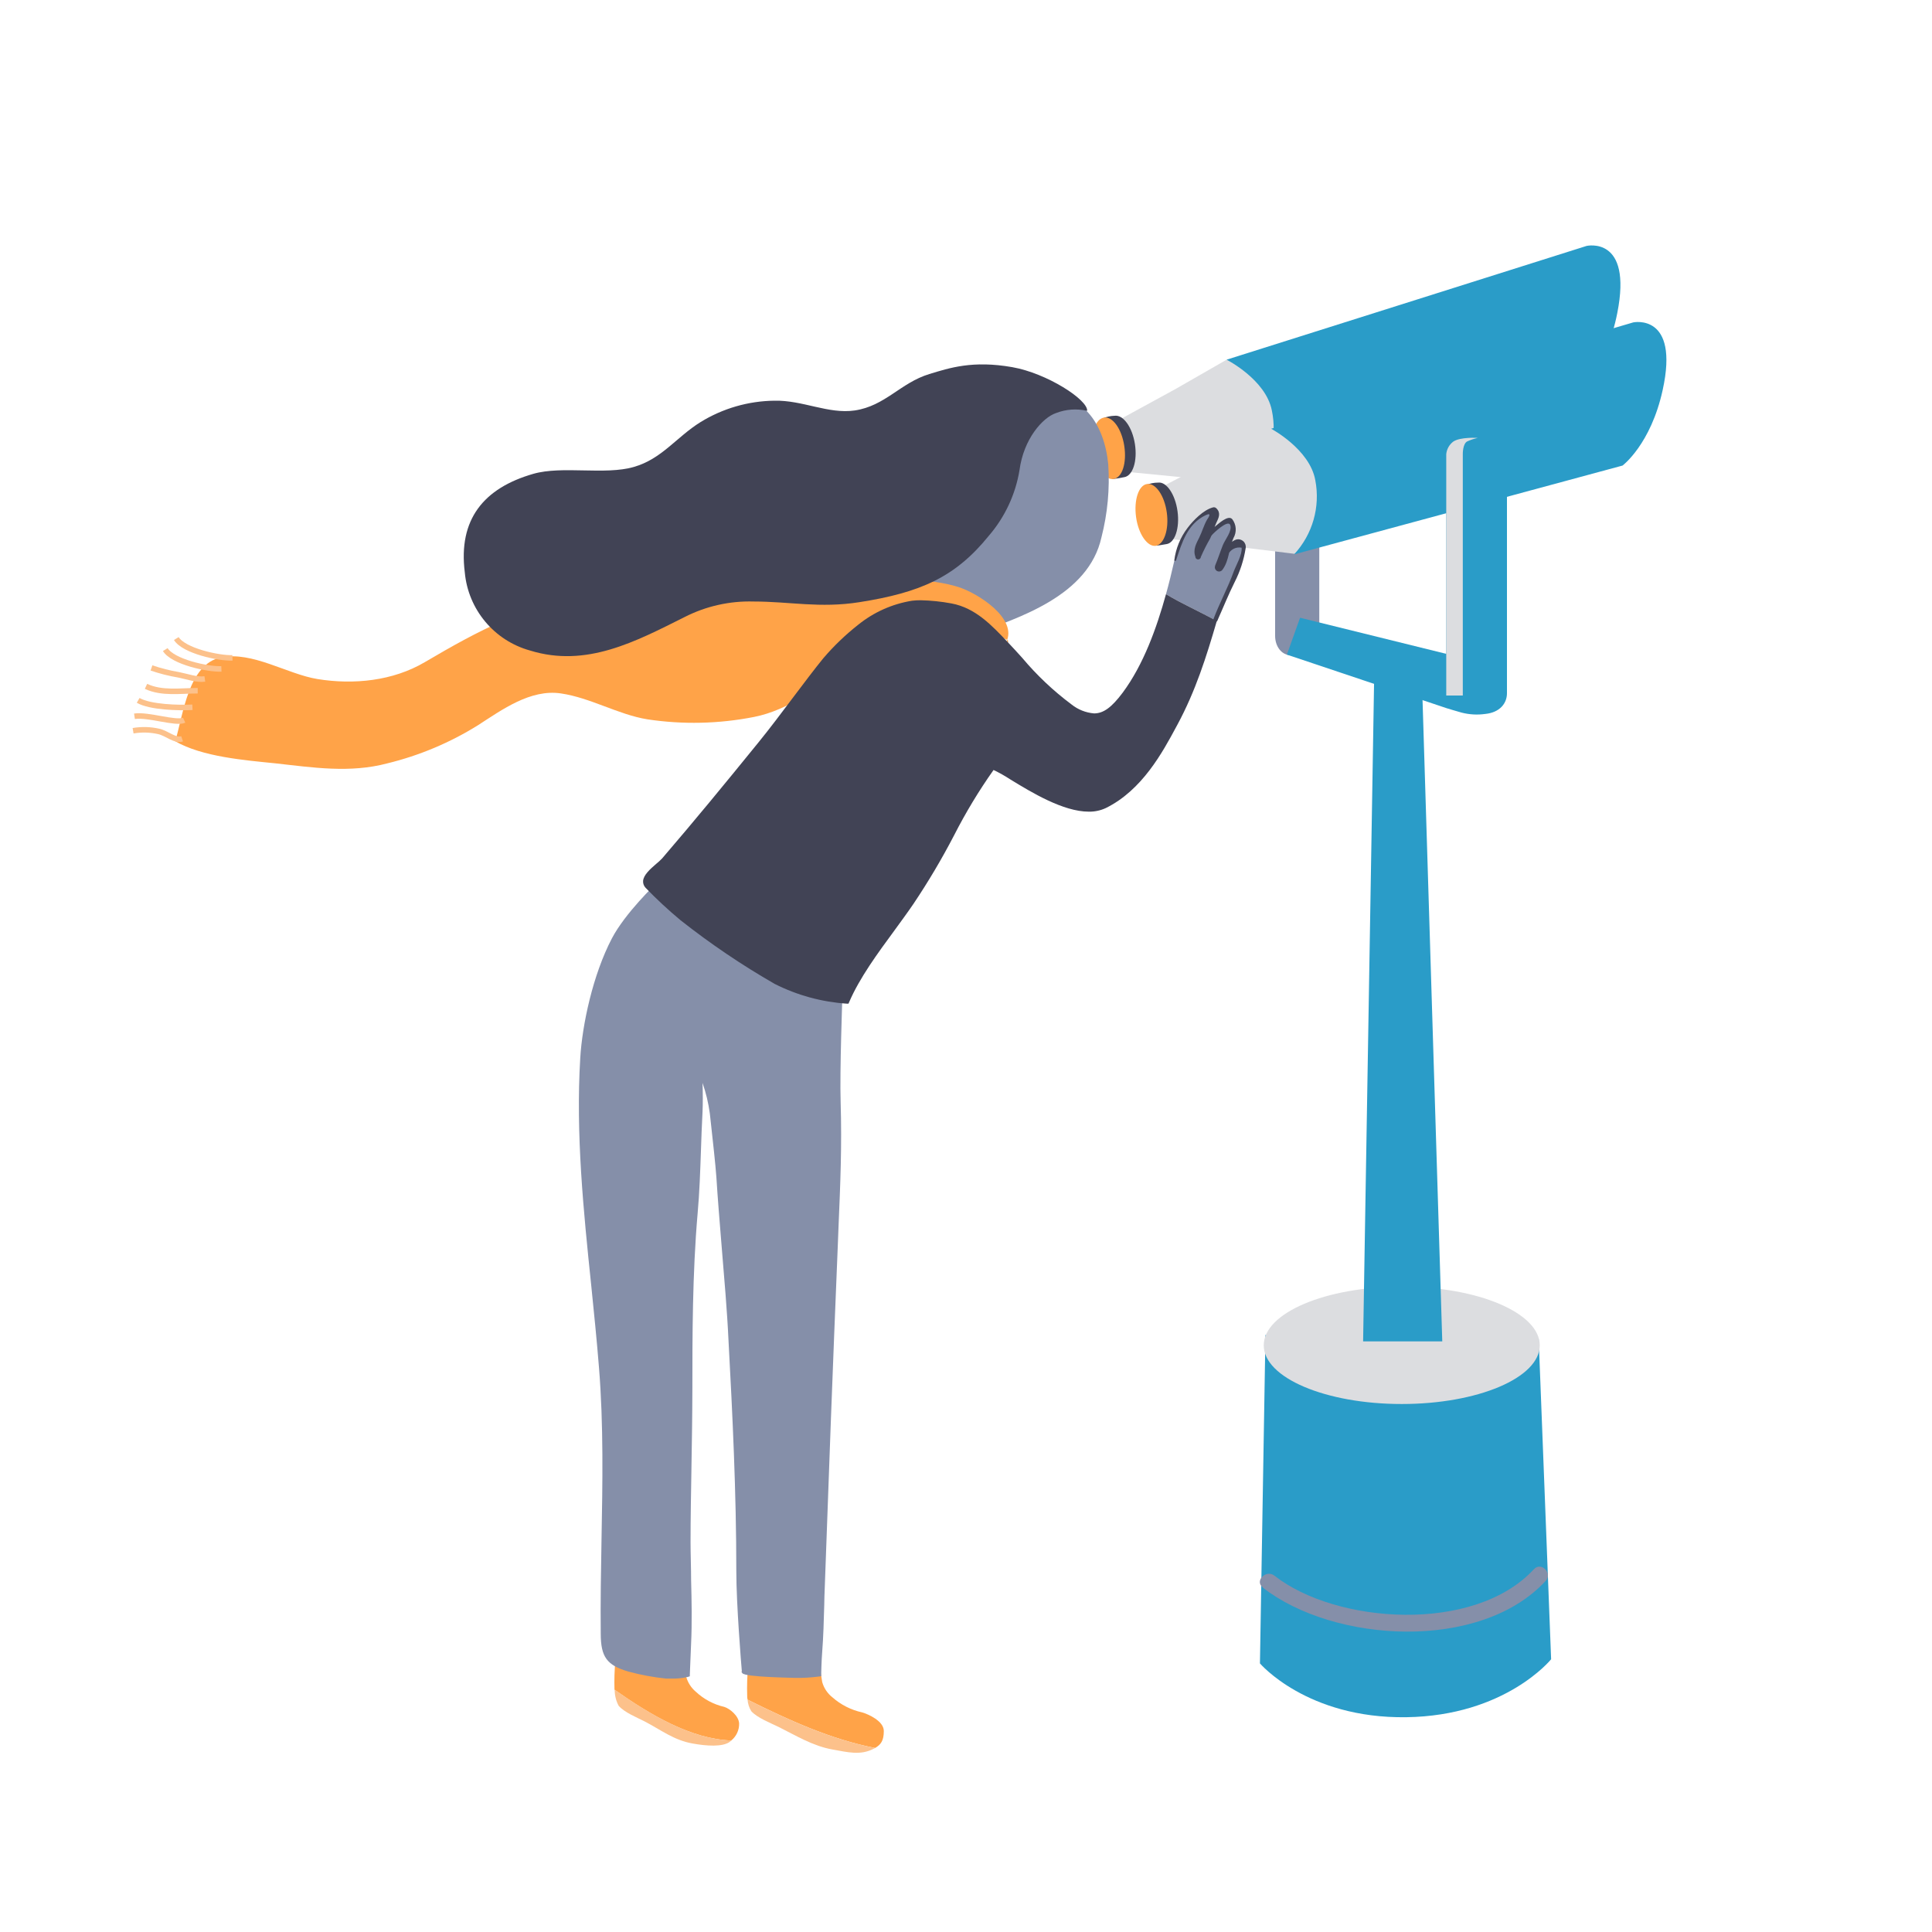
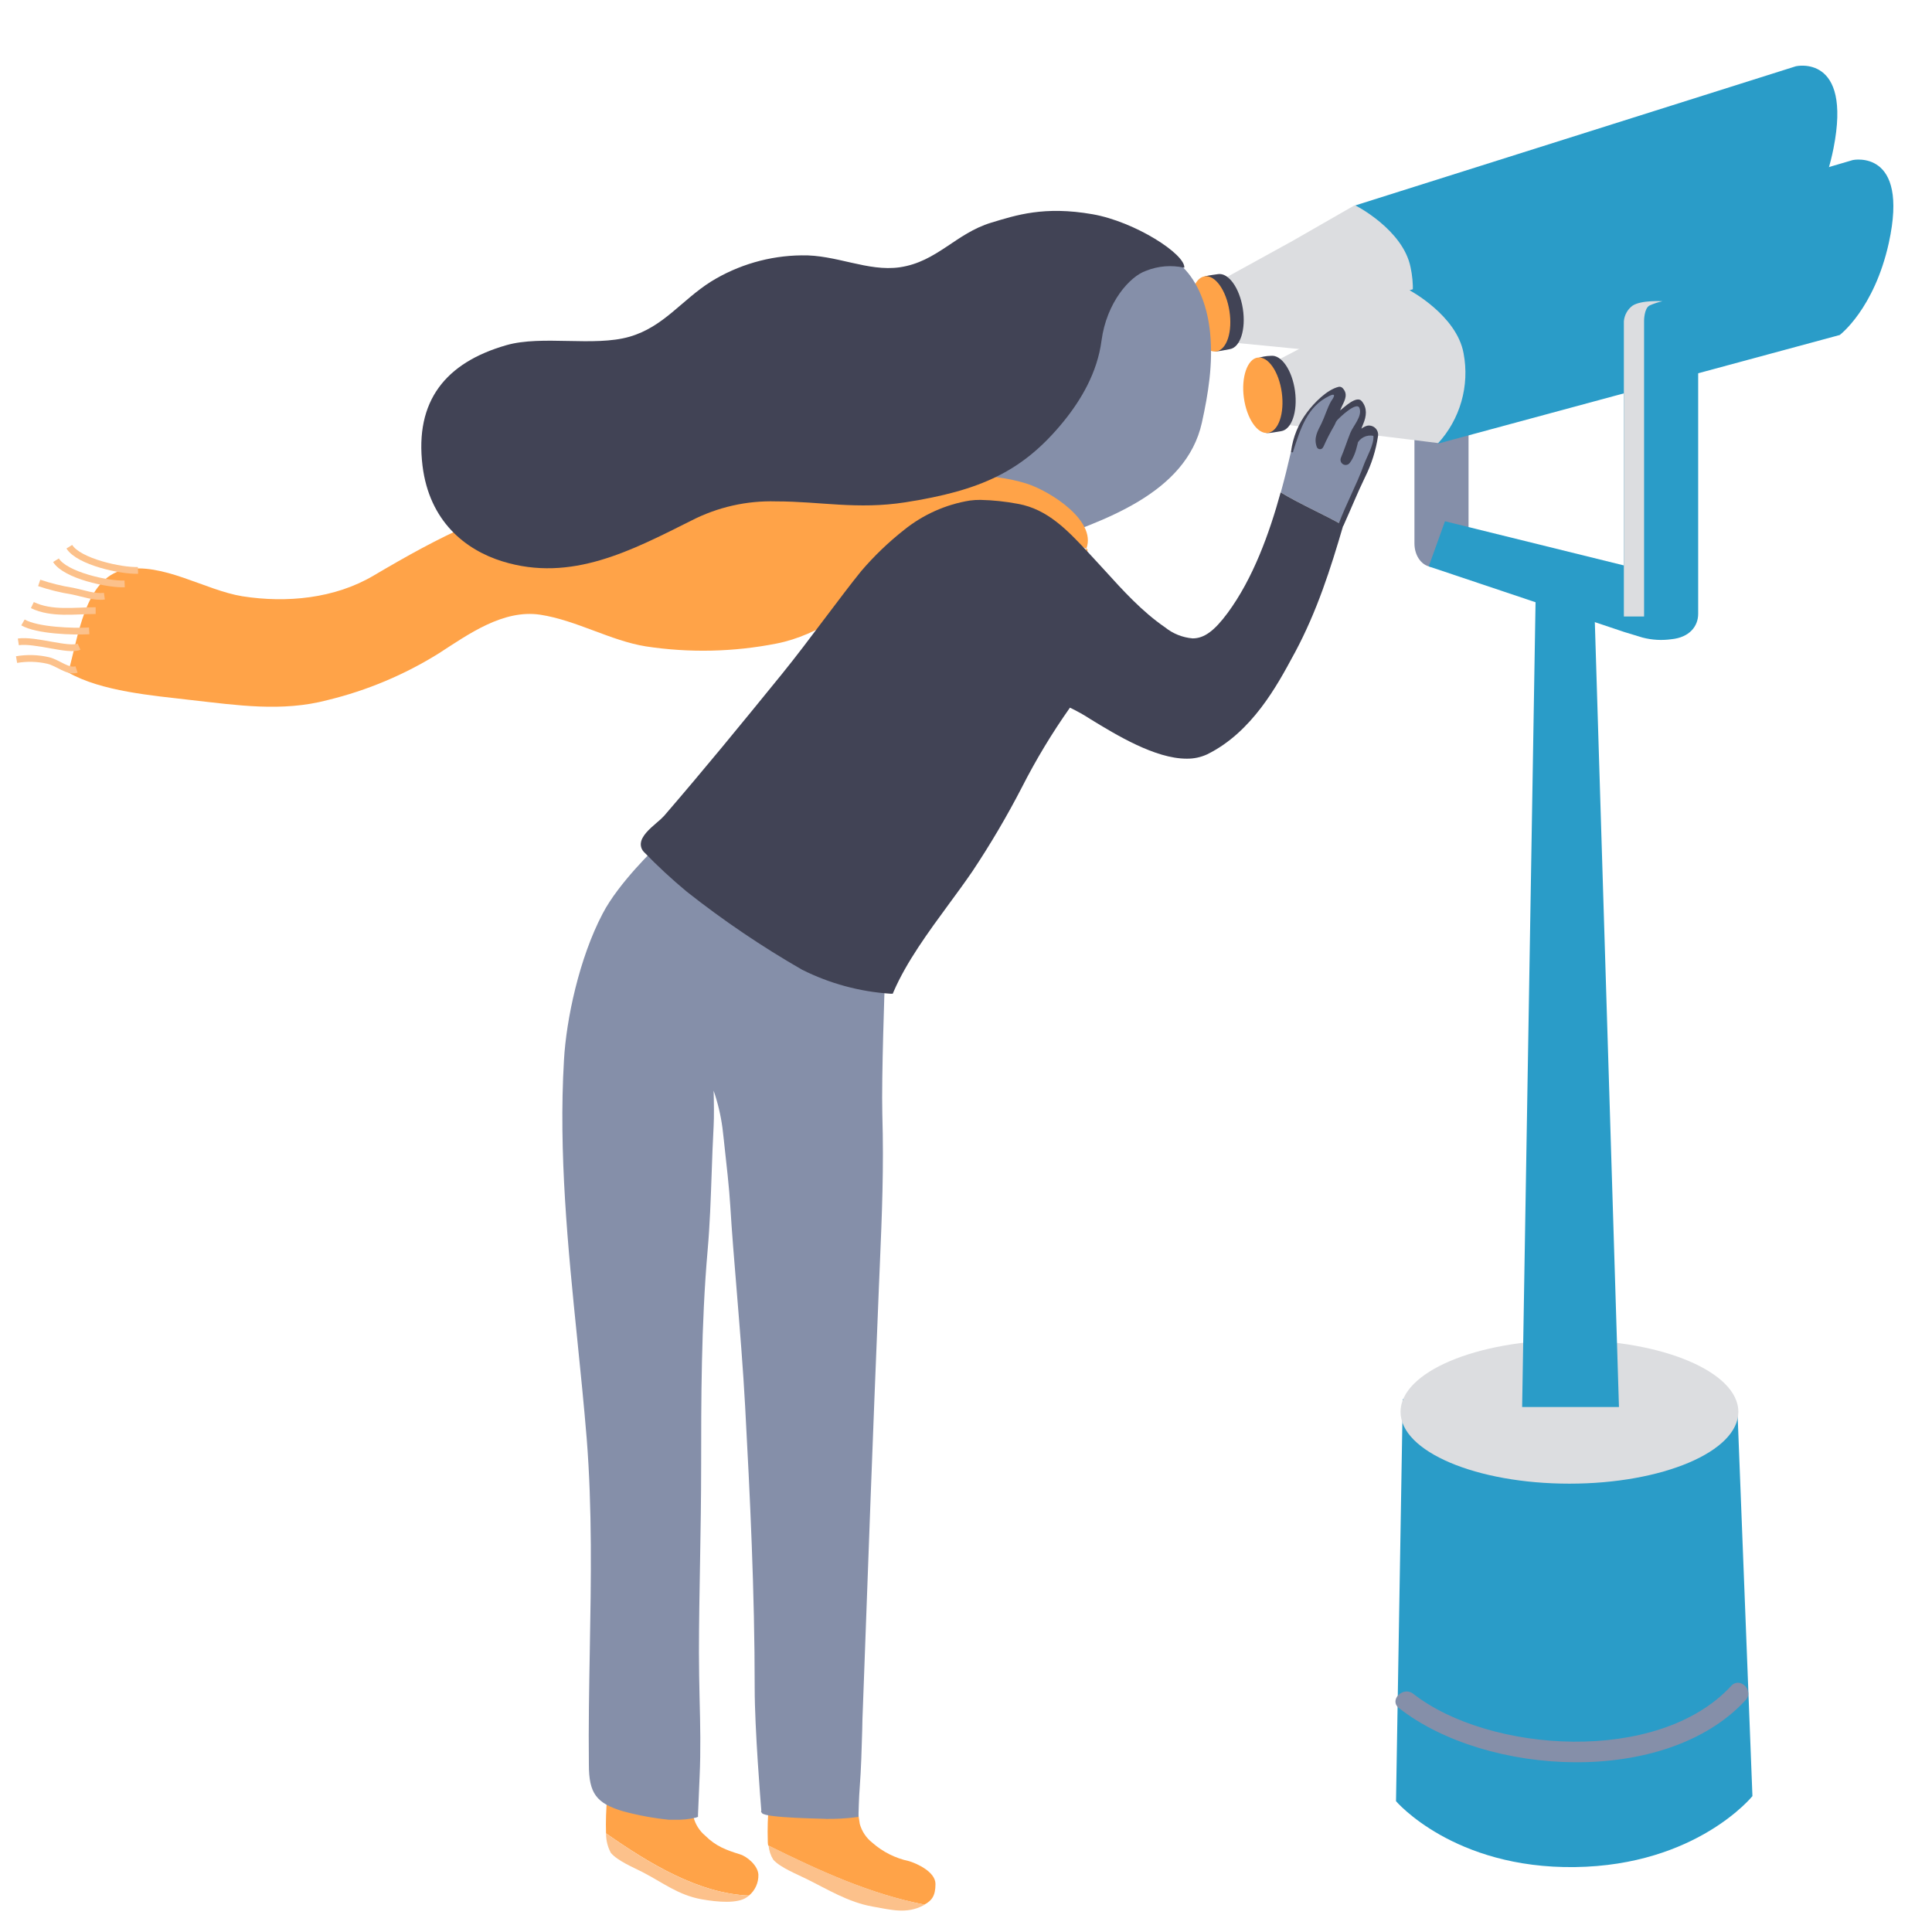
<svg xmlns="http://www.w3.org/2000/svg" viewBox="0 0 350 350">
-   <path d="M239,94.12A3.44,3.44,0,0,0,235.4,91h-.51c-2.09,0-3.89,1.58-3.89,3.12v21.07c0,1.9,1.14,3.4,2.64,3.49l2.51.25c2.09,0,2.85-2.21,2.85-3.74V94.12Z" style="fill:#858fa9" />
-   <path d="M227,87.73,219.69,87l-14.95-1.46-2.19-9.38L213,70.45l9.22-5.29s11.52,1.18,12.09,8.75C234.92,82.61,227,87.73,227,87.73Z" style="fill:#dcdde0" />
-   <path d="M286,70.52l-59.16,17.3a15.48,15.48,0,0,0,3.56-13.5c-1.13-5.59-8.19-9.16-8.19-9.16l65.22-20.61s8.34-1.9,5.56,12.14C291.06,66.61,286,70.52,286,70.52Z" style="fill:#2a9cc8" />
-   <path d="M205.6,80.44c.48,3.07-.38,5.75-1.92,6-.5.07-2.08.45-2.24.27A31.44,31.44,0,0,1,200,81.32a33.69,33.69,0,0,1-.2-5.54,5.92,5.92,0,0,1,2.12-.46C203.48,75.1,205.12,77.37,205.6,80.44Z" style="fill:#414355" />
-   <path d="M200,75.65c1.55-.24,3.19,2,3.67,5.12s-.38,5.76-1.92,6-3.19-2-3.67-5.12S198.41,75.9,200,75.65Z" style="fill:#ffa348" />
-   <path d="M234.61,100.34l-7.33-.9-14.92-1.76-2-9.42,10.51-5.48,9.32-5.1s11.5,1.41,11.92,9C242.59,95.39,234.61,100.34,234.61,100.34Z" style="fill:#dcdde0" />
-   <path d="M293.94,84.34l-59.5,16.09A15.46,15.46,0,0,0,238.28,87c-1-5.62-8-9.33-8-9.33L295.9,58.4s8.38-1.72,5.31,12.25C299.05,80.53,293.94,84.34,293.94,84.34Z" style="fill:#2a9cc8" />
-   <path d="M213.32,92.62c.42,3.08-.49,5.74-2,5.95-.5.07-2.08.41-2.23.23a30.25,30.25,0,0,1-1.33-5.42,32.85,32.85,0,0,1-.08-5.54,5.72,5.72,0,0,1,2.13-.41C211.31,87.23,212.9,89.54,213.32,92.62Z" style="fill:#414355" />
-   <path d="M207.81,87.68c1.55-.21,3.15,2.11,3.57,5.19s-.5,5.75-2,6-3.15-2.12-3.57-5.19S206.26,87.89,207.81,87.68Z" style="fill:#ffa348" />
-   <path d="M160.11,313.59c0-1.83-2.86-3.06-3.91-3.37a12,12,0,0,1-5.42-2.75,5.36,5.36,0,0,1-1.83-2.75l-.3-1.92c-1.16.14-10.48-1.83-11.52-2.11-.52-.18-1.43-.93-1.6,1.15a42.28,42.28,0,0,0-.17,5.34c0,.19,0,.45.07.73,7.5,3.72,15.07,7.19,23.11,8.75C159.58,316.05,160.11,315.34,160.11,313.59Z" style="fill:#ffa348" />
-   <path d="M135.43,307.91a4.57,4.57,0,0,0,.68,2.1c1.08,1.19,3.5,2.14,4.92,2.83,3.14,1.56,6.21,3.46,9.75,4.09,2.78.49,5.11,1.15,7.58-.17l.18-.1C150.5,315.1,142.93,311.63,135.43,307.91Z" style="fill:#fcc18b" />
-   <path d="M133.9,312.22c-.07-1.38-1.69-2.69-2.69-3a11.26,11.26,0,0,1-5.16-2.75,5.45,5.45,0,0,1-1.75-2.75L124,301.8c-1.11.14-10-1.83-11-2.11-.49-.18-1.36-.93-1.52,1.15a43.55,43.55,0,0,0-.16,5.27c6.51,4.57,13.82,8.92,21.15,9.2A3.86,3.86,0,0,0,133.9,312.22Z" style="fill:#ffa348" />
-   <path d="M111.36,306.18a6.06,6.06,0,0,0,.71,2.83c1,1.19,3.34,2.14,4.69,2.83,3,1.56,5.27,3.38,8.64,4,2.65.49,5.46.64,6.75-.25a2.48,2.48,0,0,0,.36-.28c-7.34-.28-14.64-4.63-21.15-9.2Z" style="fill:#fcc18b" />
-   <path d="M152.61,180.36v-.45l-.44-.06c-.16,0-.89-.3-1.33-.46s-.85-.31-1-.35c-2.73-.61-6.58-3.34-9.67-5.53-1.19-.85-2.32-1.64-3.27-2.25-2.83-1.79-5.6-3.64-8.28-5.43s-5.2-3.48-7.88-5.18l-1.18-.73-.32-.21-.28.27c-.24.22-5.7,5.43-8.1,10-3.46,6.6-5.38,15.64-5.74,21.67-.84,13.78.59,27.79,2,41.35.49,4.83,1,9.82,1.39,14.72.84,10.36.65,21,.46,31.21-.1,5.59-.2,11.36-.14,17,0,4.27,1.13,5.75,5,6.89a42.79,42.79,0,0,0,6.83,1.27l.88,0a11.77,11.77,0,0,0,3.12-.31l.31-.11,0-.34s.17-4.23.23-5.59c.18-3.83.1-7.75,0-11.53,0-2.25-.1-4.58-.1-6.87,0-4.44.09-8.94.16-13.28.08-4.72.16-9.59.17-14.41,0-9.33,0-20.93.95-31.81.34-3.78.47-7.61.6-11.32.08-2.32.16-4.73.29-7.09.07-1.33.06-3.54,0-5.25a28.5,28.5,0,0,1,1.32,5.52l.19,1.72c.39,3.57.81,7.27,1,9.85.23,3.69.58,8,.95,12.5.47,5.74,1,11.68,1.25,17.16.72,13.25,1.41,27.39,1.41,41.71,0,6,.89,16.89,1,18.1l-.06.15.15.22c.51.75,9.52.82,9.47.86a30.21,30.21,0,0,0,4.41-.25l.41-.06v-.42s.05-2.42.18-4c.21-2.67.29-5.61.37-8.46,0-1.08.06-2.13.09-3.1.8-22.35,1.41-38.92,2.38-62.43l.12-3.09c.33-7.78.62-14.51.38-22.56C152.11,194.12,152.61,180.5,152.61,180.36Z" style="fill:#858fa9" />
-   <path d="M175.78,115.09c-14.36,5.07-8.74-19.3-6.95-26.24,1.74-6.71,6-12.72,12.44-15.45a27.82,27.82,0,0,1,6.7-1.61c8-1.29,12.09,5,12.8,12.3a42.13,42.13,0,0,1-1.23,13.25C197.2,107.87,184.82,111.9,175.78,115.09Z" style="fill:#858fa9" />
-   <path d="M223.28,94.72c-1.06-1.63-3.44,2.33-4.13,1.87-.51-.34,2.16-4.49.94-4.44-2.62.13-6,4.73-6.75,7.25-.52,1.63-.85,3.35-1.34,5.31-.24,1-.5,1.93-.77,2.93,2.87,1.74,6.28,3.22,9.25,4.91.23-.79.47-1.59.7-2.4l.19-.66.08-.26c.22-.79.56-1.72.92-2.7.62-1.73,2-3.33,2.41-5.19.34-1.59.87-3.94-1.44-2.06C222,100.34,223.73,95.42,223.28,94.72Z" style="fill:#858fa9" />
-   <path d="M182.28,116.34c2.17-4.28-5.21-8.92-8.68-10-5.37-1.69-11.76-1.32-17.66-1.32a357.37,357.37,0,0,0-49.26,3c-11.27,1.58-19.91,6.15-29.73,11.94-5.75,3.39-12.84,4.12-19.41,3.06-5.52-.89-11.83-5.09-17.52-3.92-5.86,1.21-6.81,10.24-8.27,15.19,4.88,2.81,12.55,3.43,18.18,4,6.75.75,13.47,1.8,20.24,0a56.17,56.17,0,0,0,16.44-6.92c4.37-2.82,9.5-6.56,15-5.75,5.35.78,10.41,3.84,15.65,4.69a56.43,56.43,0,0,0,19.35-.43c12.73-2.52,20.92-16.72,35-16.59a29.9,29.9,0,0,1,11,2.7,1.18,1.18,0,0,1-.3,1" style="fill:#ffa348" />
-   <path d="M211.23,107.64c-1.68,6.08-4.06,12.75-7.85,17.85-2,2.67-3.48,3.75-5.18,3.75a7.54,7.54,0,0,1-4.08-1.62,53.32,53.32,0,0,1-8.9-8.4c-.77-.85-1.54-1.71-2.33-2.54l-.34-.36c-2.86-3-5.81-6.19-10.18-7a34.11,34.11,0,0,0-5.59-.58,12.21,12.21,0,0,0-1.57.09,20.75,20.75,0,0,0-9.74,4.35,44.45,44.45,0,0,0-6.33,6.08c-1.56,1.91-3.4,4.36-5.35,6.94-2.14,2.85-4.35,5.79-6.4,8.31-6.42,7.9-11.43,14-17.44,21a11.47,11.47,0,0,1-1.09,1c-1.07.93-2.29,2-2.36,3.1a1.66,1.66,0,0,0,.47,1.24,79.42,79.42,0,0,0,6.33,5.87,140,140,0,0,0,17.07,11.54,34,34,0,0,0,13,3.56l.34,0,.14-.32c1.9-4.39,5.12-8.77,8.23-13,1.2-1.65,2.34-3.2,3.39-4.74a128.91,128.91,0,0,0,7.39-12.47,96.22,96.22,0,0,1,7.13-11.8,26.27,26.27,0,0,1,3.07,1.73c3.8,2.32,9.54,5.82,14.19,5.82a7,7,0,0,0,3.07-.65c6.6-3.24,10.31-10.15,12.77-14.72l.2-.37c3.3-6.12,5.25-12.3,7.14-18.78C217.51,110.86,214.1,109.38,211.23,107.64Z" style="fill:#414355" />
-   <path d="M191.28,74.84c-2.4.82-5.84,4.67-6.59,10.34a24.27,24.27,0,0,1-5.58,11.91c-6.08,7.5-12.4,10.27-23.42,12-7.16,1.13-12.58-.12-19.16-.12a25.87,25.87,0,0,0-12.5,2.81c-8.87,4.44-17.81,9.22-28,6.07A16.21,16.21,0,0,1,84.2,103.68C83,94.1,87.61,88.43,96.61,85.84c5.27-1.51,13,.27,18.22-1.25,5.08-1.46,7.69-5.39,12.07-8.12a26.11,26.11,0,0,1,13.38-3.88c5.12-.12,9.77,2.46,14.55,1.77,5.54-.81,8.29-5,13.53-6.6,3.68-1.12,7.84-2.5,15-1.25,6.3,1.1,13.75,5.92,13.59,7.92A9.59,9.59,0,0,0,191.28,74.84Z" style="fill:#414355" />
-   <path d="M40.11,121.18c-2.47.1-8.79-1.27-10.17-3.5" style="fill:none;stroke:#fcc18b;stroke-miterlimit:10" />
-   <path d="M42.11,119.18c-2.47.1-8.79-1.27-10.17-3.5" style="fill:none;stroke:#fcc18b;stroke-miterlimit:10" />
-   <path d="M37.11,123c-1.48.2-3.18-.44-4.75-.75A30.56,30.56,0,0,1,27.44,121" style="fill:none;stroke:#fcc18b;stroke-miterlimit:10" />
-   <path d="M35.82,125.13c-3.16,0-6.49.56-9.37-.79" style="fill:none;stroke:#fcc18b;stroke-miterlimit:10" />
-   <path d="M34.86,128.13c-2.46.13-7.68,0-9.83-1.25" style="fill:none;stroke:#fcc18b;stroke-miterlimit:10" />
-   <path d="M24.11,132.38a11.88,11.88,0,0,1,4.67.13c1.46.33,2.94,1.77,4.21,1.33" style="fill:none;stroke:#fcc18b;stroke-miterlimit:10" />
-   <path d="M33.36,130.47c-1.52.69-6.5-1.09-9-.71" style="fill:none;stroke:#fcc18b;stroke-miterlimit:10" />
-   <path d="M281,300.59s-8.25,10.25-26.25,10.5-26.5-9.75-26.5-9.75l1-59.5,49.5.75Z" style="fill:#2a9cc8" />
-   <ellipse cx="253.94" cy="243.72" rx="25" ry="10.63" style="fill:#dcdde0" />
-   <polygon points="261.28 243 246.94 243 248.94 122.84 257.61 123.67 261.28 243" style="fill:#2a9cc8" />
-   <path d="M228.72,287.57c12.92,10.11,39.47,11.65,51.29-1.17,1.31-1.42-.81-3.54-2.13-2.12-10.79,11.7-35.86,9.92-47,1.17-1.51-1.18-3.65.93-2.12,2.12Z" style="fill:#858fa9" />
-   <path d="M269.36,79H266.5c-2.76,0-4.5,1.51-4.5,4.09v35.36l-26.48-6.54-2.39,6.68,28.95,9.71s1.91.58,2.68.79a11,11,0,0,0,4.29.25c2.65-.26,3.95-1.91,3.95-3.75V83.09C273,80.43,272.61,79,269.36,79Z" style="fill:#2a9cc8" />
-   <path d="M265,126h-3V82.29A3.25,3.25,0,0,1,263.27,80c1.29-.88,4.44-.67,4.44-.67a9.41,9.41,0,0,0-1.9.63c-.83.41-.81,2.25-.81,2.25V126Z" style="fill:#dcdde0" />
-   <path d="M213.06,101.51c1.06-3.22,2.05-6.61,5.38-8.19,1.28-.6.34.63.22.84-.57,1-.89,2.18-1.41,3.23s-1.17,2.14-.7,3.46a.5.5,0,0,0,1,0,14.21,14.21,0,0,1,2-3.92c.24-.3,2.92-2.89,3.32-1.82s-.94,2.63-1.35,3.67c-.49,1.23-.87,2.46-1.39,3.68l1.38.58c.11-.43.23-.86.38-1.29l.59-1.28a2.22,2.22,0,0,1,2.45-1.25c.14,1.25-1,3.17-1.41,4.27-1.05,2.94-2.58,5.72-3.69,8.67-.16.4.52.69.7.29,1.06-2.36,2-4.72,3.14-7a20.45,20.45,0,0,0,2-6.18A1.37,1.37,0,0,0,224,97.73c-1.6.44-3.11,3.4-3.85,4.73a.76.76,0,0,0,1.3.77c1.27-1.71,1.13-3.82,2-5.75a3.1,3.1,0,0,0-.21-3.42c-.74-.88-2.58.91-3.07,1.28a12.4,12.4,0,0,0-3.52,5.13l.91.38a34,34,0,0,1,1.67-3.3c.46-.91.68-1.92,1.12-2.84s.87-1.78,0-2.63a.62.62,0,0,0-.61-.16c-1.72.45-3.58,2.35-4.62,3.74a12.16,12.16,0,0,0-2.38,5.81c0,.19.27.21.32,0Z" style="fill:#414355" />
+   <path d="M266,72.65a4.23,4.23,0,0,0-4.42-3.81H261c-2.55,0-4.76,1.94-4.76,3.81V98.44c0,2.34,1.4,4.17,3.23,4.28l3.08.3c2.56,0,3.49-2.7,3.49-4.58V72.65Z" style="fill:#858fa9" />
+   <path d="M251.39,64.84l-9-.92-18.3-1.79-2.68-11.47,12.72-7,11.29-6.48s14.11,1.44,14.81,10.71C261,58.57,251.39,64.84,251.39,64.84Z" style="fill:#dcdde0" />
+   <path d="M323.6,43.77,251.19,64.94a18.89,18.89,0,0,0,4.35-16.51c-1.37-6.85-10-11.22-10-11.22L325.35,12s10.2-2.32,6.81,14.86C329.75,39,323.6,43.77,323.6,43.77Z" style="fill:#2a9cc8" />
+   <path d="M225.15,55.91c.59,3.76-.47,7.05-2.36,7.34-.61.1-2.55.56-2.73.34A37.08,37.08,0,0,1,218.3,57a40.84,40.84,0,0,1-.24-6.78c.07-.22,1.27-.37,2.6-.56C222.55,49.37,224.56,52.16,225.15,55.91Z" style="fill:#414355" />
+   <path d="M218.23,50.06c1.89-.3,3.9,2.5,4.49,6.26s-.46,7-2.35,7.34-3.91-2.51-4.5-6.26S216.34,50.35,218.23,50.06Z" style="fill:#ffa348" />
+   <path d="M260.65,80.28l-9-1.11L233.42,77,231,65.49l12.86-6.71,11.42-6.25s14.07,1.74,14.58,11C270.42,74.21,260.65,80.28,260.65,80.28Z" style="fill:#dcdde0" />
+   <path d="M333.28,60.69,260.45,80.38A18.91,18.91,0,0,0,265.14,64c-1.24-6.87-9.79-11.42-9.79-11.42l80.32-23.59s10.25-2.11,6.51,15C339.53,56,333.28,60.69,333.28,60.69Z" style="fill:#2a9cc8" />
+   <path d="M234.6,70.82c.51,3.77-.61,7-2.51,7.29-.61.08-2.56.5-2.74.28a37.63,37.63,0,0,1-1.63-6.64,41.62,41.62,0,0,1-.1-6.78,7.52,7.52,0,0,1,2.61-.51C232.13,64.23,234.08,67.05,234.6,70.82Z" style="fill:#414355" />
+   <path d="M227.85,64.78c1.9-.26,3.85,2.58,4.36,6.35s-.6,7-2.5,7.29-3.85-2.59-4.37-6.35S226,65,227.85,64.78Z" style="fill:#ffa348" />
+   <path d="M169.47,341.3c0-2.25-3.51-3.76-4.8-4.14A14.63,14.63,0,0,1,158,333.8a6.53,6.53,0,0,1-2.24-3.37l-.36-2.34c-1.42.17-12.83-2.25-14.11-2.59-.63-.22-1.75-1.14-2,1.41a52.49,52.49,0,0,0-.2,6.53c0,.24,0,.56.08.9,9.19,4.55,18.45,8.8,28.29,10.7C168.82,344.31,169.47,343.43,169.47,341.3Z" style="fill:#ffa348" />
+   <path d="M139.25,334.34a5.57,5.57,0,0,0,.84,2.57c1.31,1.45,4.29,2.61,6,3.47,3.85,1.9,7.6,4.23,11.93,5,3.41.6,6.25,1.41,9.28-.21l.22-.13C157.7,343.14,148.44,338.89,139.25,334.34Z" style="fill:#fcc18b" />
+   <path d="M137.39,339.61c-.09-1.68-2.07-3.29-3.3-3.67-2.53-.78-4.41-1.48-6.31-3.37a6.52,6.52,0,0,1-2.14-3.36l-.34-2.35c-1.36.18-12.23-2.24-13.45-2.59-.6-.21-1.67-1.13-1.86,1.42a53.07,53.07,0,0,0-.2,6.44c8,5.6,16.91,10.92,25.89,11.27A4.76,4.76,0,0,0,137.39,339.61Z" style="fill:#ffa348" />
+   <path d="M109.79,332.22a7.29,7.29,0,0,0,.88,3.46c1.25,1.46,4.08,2.62,5.73,3.47,3.67,1.9,6.45,4.13,10.58,4.9,3.25.6,6.68.78,8.26-.31a3.68,3.68,0,0,0,.44-.34c-9-.35-17.92-5.67-25.89-11.27Z" style="fill:#fcc18b" />
+   <path d="M160.28,178.22v-.55l-.54-.08c-.2,0-1.09-.36-1.63-.56s-1-.38-1.23-.43c-3.35-.75-8.05-4.09-11.84-6.77-1.46-1-2.84-2-4-2.75-3.47-2.19-6.86-4.45-10.13-6.64s-6.37-4.26-9.65-6.34l-1.44-.91-.4-.25-.35.33c-.28.27-7,6.65-9.9,12.25-4.24,8.07-6.59,19.14-7,26.52-1,16.87.72,34,2.41,50.61.6,5.91,1.22,12,1.71,18,1,12.68.79,25.66.56,38.21-.12,6.83-.25,13.9-.17,20.82,0,5.22,1.37,7,6.13,8.43a51.39,51.39,0,0,0,8.35,1.55c.13,0,.54,0,1.09,0a14.42,14.42,0,0,0,3.81-.38l.39-.14v-.41s.21-5.18.29-6.84c.22-4.7.12-9.49,0-14.12-.06-2.75-.12-5.6-.12-8.4,0-5.44.11-10.94.2-16.26.1-5.77.2-11.74.2-17.64,0-11.41,0-25.62,1.17-38.93.41-4.63.57-9.32.73-13.86.1-2.84.2-5.78.36-8.67.09-1.63.06-4.34,0-6.43a35,35,0,0,1,1.6,6.75l.24,2.1c.48,4.38,1,8.9,1.18,12.07.27,4.51.7,9.75,1.16,15.3.57,7,1.17,14.29,1.53,21,.88,16.22,1.73,33.52,1.73,51.06,0,7.31,1.08,20.66,1.2,22.15l-.06.18.18.27c.62.91,11.65,1,11.59,1.05a38.06,38.06,0,0,0,5.39-.3l.51-.07v-.52s.07-3,.22-4.86c.25-3.27.35-6.87.45-10.36,0-1.32.07-2.6.11-3.79,1-27.36,1.73-47.64,2.91-76.41l.16-3.79c.4-9.52.75-17.75.46-27.61C159.67,195.06,160.28,178.39,160.28,178.22Z" style="fill:#858fa9" />
+   <path d="M188.64,98.33c-17.58,6.2-10.69-23.63-8.5-32.12,2.12-8.21,7.38-15.57,15.22-18.91a34,34,0,0,1,8.21-2c9.82-1.58,14.79,6.15,15.66,15.07.54,5.47-.33,10.93-1.5,16.21C214.87,89.49,199.71,94.42,188.64,98.33Z" style="fill:#858fa9" />
+   <path d="M246.78,73.39c-1.3-2-4.21,2.86-5.05,2.3-.63-.42,2.64-5.51,1.15-5.44-3.21.16-7.28,5.79-8.26,8.88-.63,2-1.05,4.1-1.65,6.49-.29,1.17-.61,2.37-.94,3.58,3.51,2.14,7.69,3.94,11.33,6,.28-1,.57-2,.85-2.94l.24-.81.09-.32c.28-1,.69-2.1,1.13-3.3.76-2.11,2.46-4.07,2.94-6.35.42-2,1.08-4.82-1.76-2.53C245.25,80.28,247.34,74.25,246.78,73.39Z" style="fill:#858fa9" />
+   <path d="M196.6,99.86c2.65-5.25-6.38-10.92-10.62-12.25C179.4,85.54,171.58,86,164.36,86c-20.2,0-40.67.9-60.3,3.66-13.79,1.94-24.36,7.53-36.39,14.62-7,4.14-15.71,5-23.76,3.74-6.75-1.09-14.48-6.23-21.44-4.8-7.17,1.49-8.34,12.53-10.12,18.6,6,3.44,15.36,4.19,22.26,5,8.26.92,16.48,2.2,24.76,0a68.67,68.67,0,0,0,20.13-8.46c5.35-3.45,11.63-8,18.36-7,6.55,1,12.74,4.71,19.15,5.74a68.83,68.83,0,0,0,23.69-.52c15.58-3.08,25.61-20.47,42.84-20.31A36.8,36.8,0,0,1,197,99.49a1.39,1.39,0,0,1-.37,1.18" style="fill:#ffa348" />
+   <path d="M232,89.2c-2.05,7.45-5,15.61-9.61,21.85-2.42,3.27-4.26,4.6-6.33,4.6a9.2,9.2,0,0,1-5-2c-4.15-2.85-7.58-6.63-10.89-10.28-.95-1-1.89-2.09-2.86-3.11l-.41-.44c-3.5-3.73-7.12-7.58-12.47-8.54a41.21,41.21,0,0,0-6.83-.72,13.6,13.6,0,0,0-1.92.12A25.54,25.54,0,0,0,163.78,96a55,55,0,0,0-7.75,7.44c-1.9,2.34-4.15,5.34-6.54,8.5-2.62,3.48-5.33,7.08-7.84,10.17-7.86,9.67-14,17.17-21.34,25.69a13.3,13.3,0,0,1-1.34,1.24c-1.31,1.13-2.8,2.42-2.88,3.8a2,2,0,0,0,.57,1.51,96.76,96.76,0,0,0,7.75,7.18,171.41,171.41,0,0,0,20.89,14.14,41.76,41.76,0,0,0,16,4.35l.43,0,.16-.38c2.33-5.39,6.26-10.75,10.07-15.94,1.48-2,2.87-3.91,4.16-5.79a159.16,159.16,0,0,0,9-15.27,117.37,117.37,0,0,1,8.71-14.44,31.54,31.54,0,0,1,3.76,2.11c4.65,2.84,11.68,7.13,17.37,7.13a8.49,8.49,0,0,0,3.76-.8c8.08-4,12.63-12.42,15.63-18l.25-.45c4-7.49,6.42-15.06,8.74-23C239.72,93.14,235.55,91.34,232,89.2Z" style="fill:#414355" />
+   <path d="M207.61,49.06c-2.93,1-7.14,5.72-8.06,12.65-.76,5.79-3.71,10.74-6.83,14.59-7.45,9.18-15.17,12.57-28.66,14.69-8.77,1.37-15.41-.16-23.46-.16a31.54,31.54,0,0,0-15.3,3.45c-10.86,5.43-21.8,11.28-34.27,7.42-6.71-2.07-13.26-7.25-14.49-17.35-1.42-11.72,4.18-18.66,15.2-21.82,6.45-1.85,15.87.33,22.31-1.53,6.2-1.8,9.4-6.61,14.77-10a31.9,31.9,0,0,1,16.37-4.74c6.27-.15,12,3,17.82,2.16,6.77-1,10.13-6.13,16.55-8.08,4.51-1.36,9.59-3.06,18.36-1.53,7.71,1.35,16.83,7.25,16.63,9.69A11.68,11.68,0,0,0,207.61,49.06Z" style="fill:#414355" />
+   <path d="M22.58,105.78c-3,.13-10.75-1.56-12.44-4.29" style="fill:none;stroke:#fcc18b;stroke-miterlimit:10;stroke-width:1.224px" />
+   <path d="M25,103.33c-3,.13-10.75-1.56-12.44-4.29" style="fill:none;stroke:#fcc18b;stroke-miterlimit:10;stroke-width:1.224px" />
+   <path d="M18.91,108c-1.81.25-3.89-.54-5.81-.92a36.8,36.8,0,0,1-6-1.48" style="fill:none;stroke:#fcc18b;stroke-miterlimit:10;stroke-width:1.224px" />
+   <path d="M17.33,110.62c-3.86,0-7.95.68-11.47-1" style="fill:none;stroke:#fcc18b;stroke-miterlimit:10;stroke-width:1.224px" />
+   <path d="M16.16,114.29c-3,.16-9.41-.05-12-1.53" style="fill:none;stroke:#fcc18b;stroke-miterlimit:10;stroke-width:1.224px" />
+   <path d="M3,119.49a14.53,14.53,0,0,1,5.71.16c1.79.41,3.6,2.16,5.15,1.63" style="fill:none;stroke:#fcc18b;stroke-miterlimit:10;stroke-width:1.224px" />
+   <path d="M14.32,117.15c-1.86.84-7.95-1.33-11-.87" style="fill:none;stroke:#fcc18b;stroke-miterlimit:10;stroke-width:1.224px" />
+   <path d="M317.47,325.38s-10.1,12.55-32.13,12.86S252.9,326.3,252.9,326.3l1.22-72.83,60.59.92Z" style="fill:#2a9cc8" />
+   <ellipse cx="284.32" cy="255.77" rx="30.6" ry="13.01" style="fill:#dcdde0" />
+   <polygon points="293.29 254.89 275.75 254.89 278.2 107.81 288.8 108.83 293.29 254.89" style="fill:#2a9cc8" />
+   <path d="M253.44,309.44c15.81,12.38,48.31,14.26,62.78-1.43,1.6-1.73-1-4.34-2.6-2.59-13.21,14.32-43.9,12.14-57.59,1.43-1.84-1.44-4.46,1.14-2.59,2.59Z" style="fill:#858fa9" />
+   <path d="M303.19,54.15h-3.5c-3.38,0-5.51,1.85-5.51,5v43.28l-32.41-8-2.94,8.18,35.44,11.89s2.34.71,3.29,1a13.42,13.42,0,0,0,5.24.3c3.25-.32,4.84-2.34,4.84-4.59v-52C307.64,55.9,307.17,54.15,303.19,54.15Z" style="fill:#2a9cc8" />
+   <path d="M297.85,111.68h-3.67V58.18a3.93,3.93,0,0,1,1.55-2.79c1.58-1.07,5.44-.82,5.44-.82a12,12,0,0,0-2.33.77c-1,.51-1,2.75-1,2.75v53.59Z" style="fill:#dcdde0" />
+   <path d="M234.28,81.71c1.29-3.94,2.5-8.09,6.58-10,1.57-.74.41.77.27,1-.7,1.24-1.09,2.67-1.73,4-.74,1.46-1.43,2.62-.86,4.24a.62.62,0,0,0,1.18,0,17.69,17.69,0,0,1,2.5-4.8c.3-.37,3.57-3.54,4.06-2.23.56,1.48-1.14,3.22-1.65,4.49-.6,1.5-1.07,3-1.71,4.51l1.69.71c.14-.53.29-1.06.47-1.58l.72-1.56a2.72,2.72,0,0,1,3-1.54c.17,1.53-1.24,3.89-1.72,5.23-1.29,3.59-3.17,7-4.52,10.61-.19.49.63.84.85.36,1.31-2.89,2.47-5.79,3.85-8.64a24.88,24.88,0,0,0,2.39-7.56,1.66,1.66,0,0,0-2-1.82c-2,.53-3.81,4.16-4.72,5.79a.93.93,0,0,0,1.6.93c1.55-2.09,1.39-4.67,2.41-7,.62-1.45.8-2.93-.26-4.19-.91-1.07-3.16,1.12-3.75,1.57a15.26,15.26,0,0,0-4.31,6.28l1.11.47a39.27,39.27,0,0,1,2.05-4c.55-1.12.82-2.36,1.37-3.48s1.07-2.17.06-3.21a.77.77,0,0,0-.75-.2c-2.11.55-4.38,2.87-5.65,4.57a14.82,14.82,0,0,0-2.92,7.12c0,.23.33.25.4,0Z" style="fill:#414355" />
</svg>
